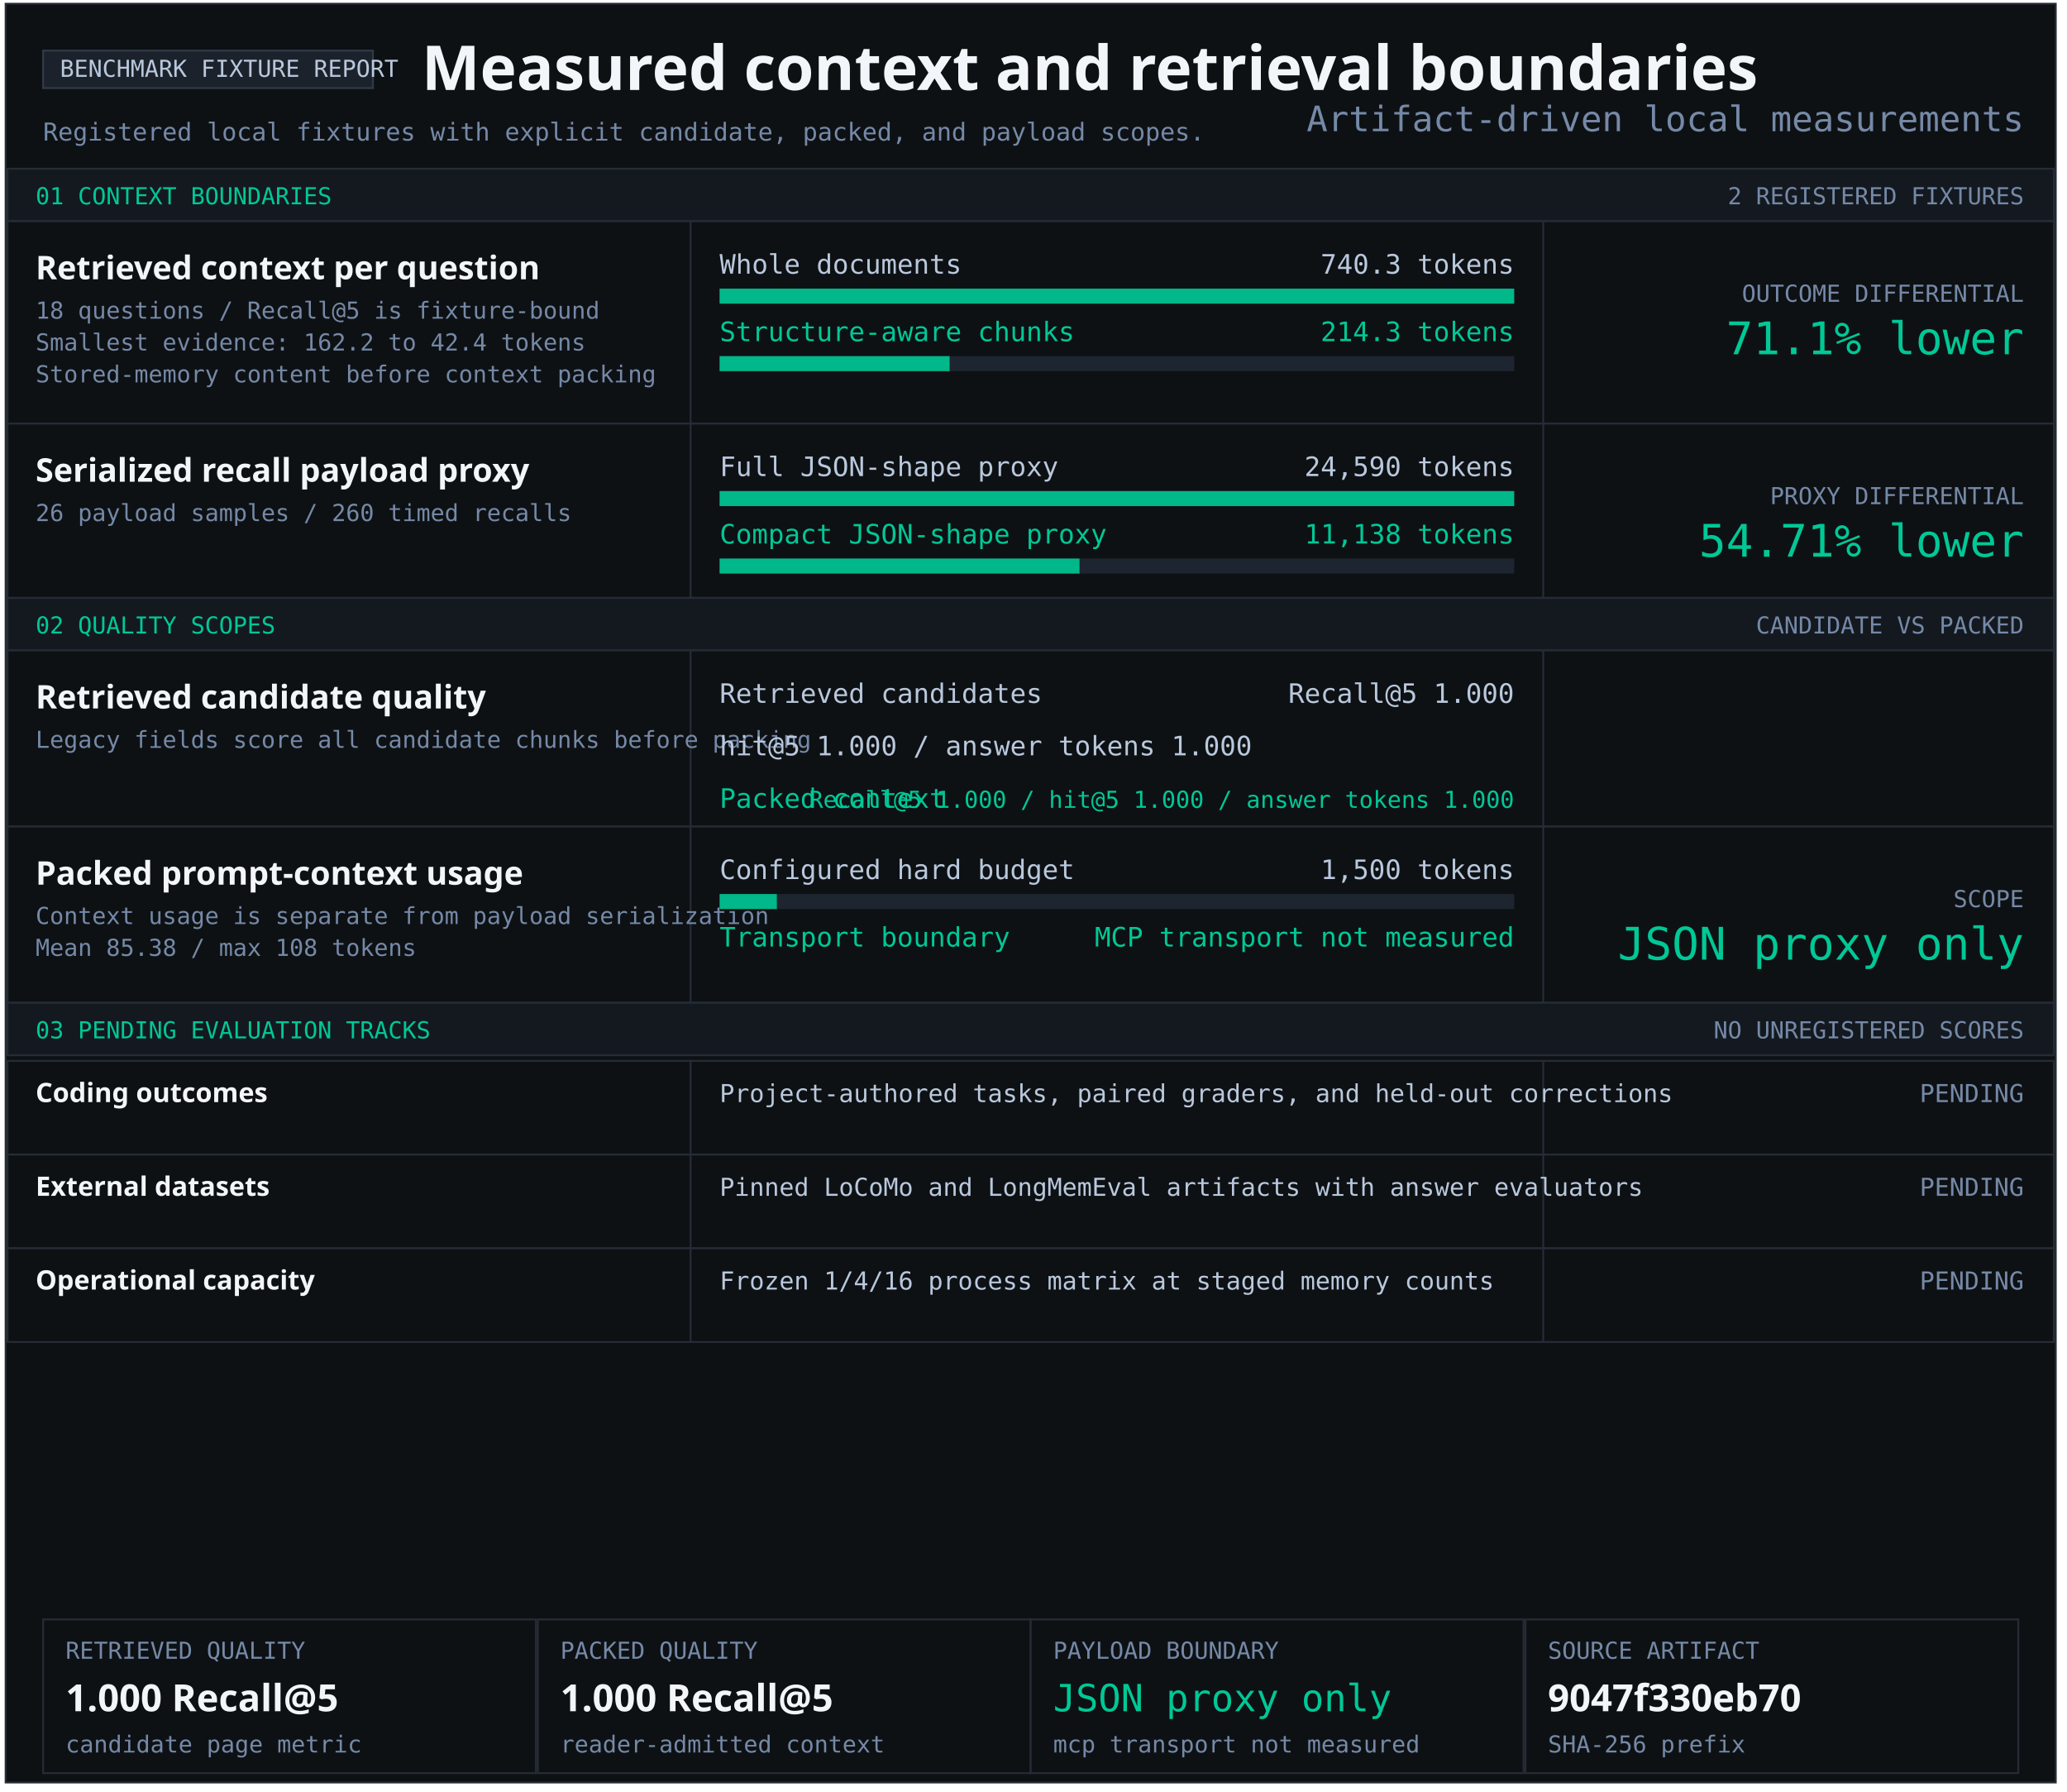
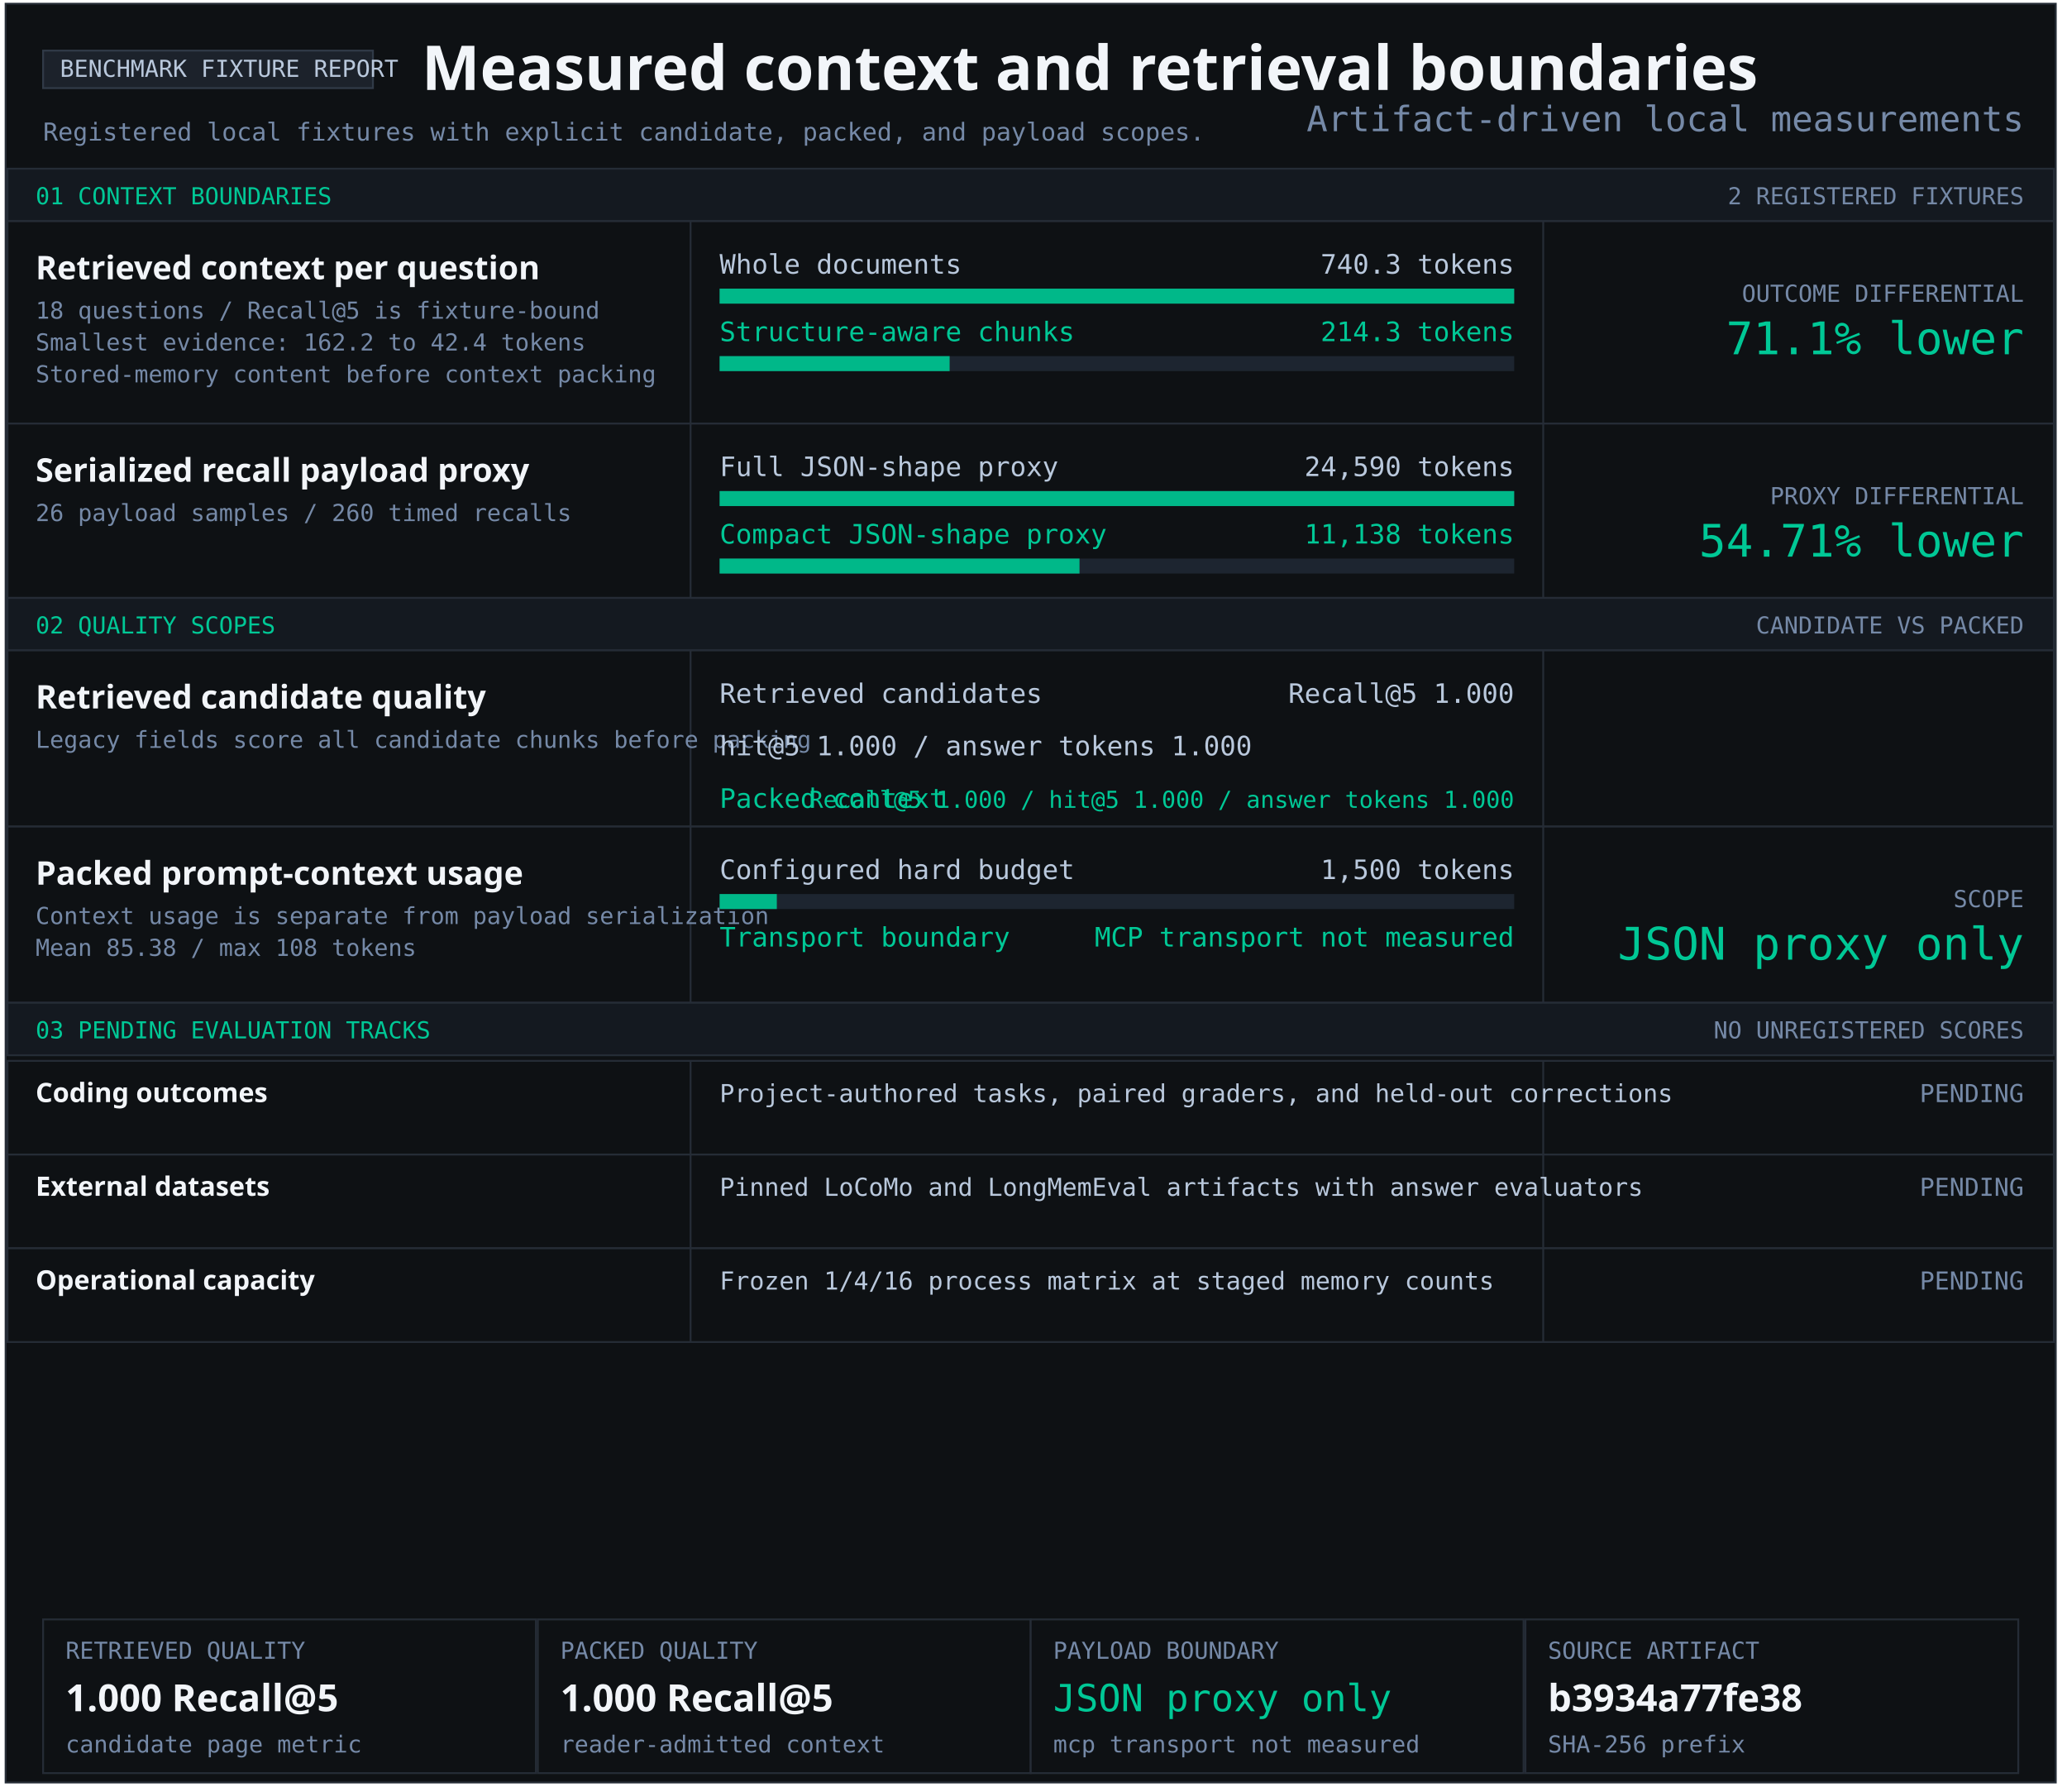
<svg xmlns="http://www.w3.org/2000/svg" width="1103" height="956" viewBox="0 0 1103 956" role="img" aria-labelledby="title desc">
  <style>text{font-family:Consolas,monospace;fill:#b9c8dc} .heading{font-family:Segoe UI,sans-serif;font-weight:700;fill:#f2f5f9} .green{fill:#00c896}.muted{fill:#7589a7}</style>
  <rect x="3" y="2" width="1094" height="949" fill="#0e1114" stroke="#252c36" />
  <rect x="23" y="27" width="176" height="20" fill="#1c222b" stroke="#303a47" />
  <text x="32" y="41" font-size="12.5" text-anchor="start">BENCHMARK FIXTURE REPORT</text>
  <text x="225" y="48" font-size="33" class="heading" text-anchor="start">Measured context and retrieval boundaries</text>
  <text x="23" y="75" font-size="13.2" class="muted" text-anchor="start">Registered local fixtures with explicit candidate, packed, and payload scopes.</text>
  <rect x="4" y="90" width="1092" height="28" fill="#141920" stroke="#252c36" />
  <text x="19" y="109" font-size="12.5" class="green" text-anchor="start">01 CONTEXT BOUNDARIES</text>
  <text x="1080" y="109" font-size="12.5" class="muted" text-anchor="end">2 REGISTERED FIXTURES</text>
  <rect x="4" y="118" width="1092" height="108" fill="#0e1114" stroke="#252c36" />
  <rect x="368" y="118" width="1" height="108" fill="#252c36" />
  <rect x="823" y="118" width="1" height="108" fill="#252c36" />
  <g aria-label="Structure-aware chunking; 740.3 to 214.3 tokens">
    <text x="19" y="149" font-size="17.4" class="heading" text-anchor="start">Retrieved context per question</text>
    <text x="19" y="170" font-size="12.5" class="muted" text-anchor="start">18 questions / Recall@5 is fixture-bound</text>
    <text x="19" y="187" font-size="12.5" class="muted" text-anchor="start">Smallest evidence: 162.2 to 42.4 tokens</text>
    <text x="19" y="204" font-size="12.5" class="muted" text-anchor="start">Stored-memory content before context packing</text>
    <text x="384" y="146" font-size="14.3" text-anchor="start">Whole documents</text>
    <text x="808" y="146" font-size="14.3" text-anchor="end">740.3 tokens</text>
    <rect x="384" y="154" width="424" height="8" fill="#1d2530" />
    <rect x="384" y="154" width="424.00" height="8" fill="#00b889" />
    <text x="384" y="182" font-size="14.3" class="green" text-anchor="start">Structure-aware chunks</text>
    <text x="808" y="182" font-size="14.3" class="green" text-anchor="end">214.3 tokens</text>
    <rect x="384" y="190" width="424" height="8" fill="#1d2530" />
    <rect x="384" y="190" width="122.74" height="8" fill="#00b889" />
    <text x="1080" y="161" font-size="12.5" class="muted" text-anchor="end">OUTCOME DIFFERENTIAL</text>
    <text x="1080" y="189" font-size="24" class="green" text-anchor="end">71.1% lower</text>
  </g>
  <rect x="4" y="226" width="1092" height="93" fill="#0e1114" stroke="#252c36" />
  <rect x="368" y="226" width="1" height="93" fill="#252c36" />
  <rect x="823" y="226" width="1" height="93" fill="#252c36" />
  <g aria-label="Serialized JSON-shape payload proxy; 24,590 full; 11,138 compact">
    <text x="19" y="257" font-size="17.4" class="heading" text-anchor="start">Serialized recall payload proxy</text>
    <text x="19" y="278" font-size="12.5" class="muted" text-anchor="start">26 payload samples / 260 timed recalls</text>
    <text x="384" y="254" font-size="14.3" text-anchor="start">Full JSON-shape proxy</text>
    <text x="808" y="254" font-size="14.3" text-anchor="end">24,590 tokens</text>
    <rect x="384" y="262" width="424" height="8" fill="#1d2530" />
    <rect x="384" y="262" width="424.00" height="8" fill="#00b889" />
    <text x="384" y="290" font-size="14.3" class="green" text-anchor="start">Compact JSON-shape proxy</text>
    <text x="808" y="290" font-size="14.3" class="green" text-anchor="end">11,138 tokens</text>
    <rect x="384" y="298" width="424" height="8" fill="#1d2530" />
    <rect x="384" y="298" width="192.05" height="8" fill="#00b889" />
    <text x="1080" y="269" font-size="12.5" class="muted" text-anchor="end">PROXY DIFFERENTIAL</text>
    <text x="1080" y="297" font-size="24" class="green" text-anchor="end">54.71% lower</text>
  </g>
  <rect x="4" y="319" width="1092" height="28" fill="#141920" stroke="#252c36" />
  <text x="19" y="338" font-size="12.5" class="green" text-anchor="start">02 QUALITY SCOPES</text>
  <text x="1080" y="338" font-size="12.5" class="muted" text-anchor="end">CANDIDATE VS PACKED</text>
  <rect x="4" y="347" width="1092" height="94" fill="#0e1114" stroke="#252c36" />
  <rect x="368" y="347" width="1" height="94" fill="#252c36" />
  <rect x="823" y="347" width="1" height="94" fill="#252c36" />
  <g aria-label="Retrieved candidate quality and packed context quality">
    <text x="19" y="378" font-size="17.4" class="heading" text-anchor="start">Retrieved candidate quality</text>
    <text x="19" y="399" font-size="12.5" class="muted" text-anchor="start">Legacy fields score all candidate chunks before packing</text>
    <text x="384" y="375" font-size="14.3" text-anchor="start">Retrieved candidates</text>
    <text x="808" y="375" font-size="14.3" text-anchor="end">Recall@5 1.000</text>
    <text x="384" y="403" font-size="14.3" text-anchor="start">hit@5 1.000 / answer tokens 1.000</text>
    <text x="384" y="431" font-size="14.3" class="green" text-anchor="start">Packed context</text>
    <text x="808" y="431" font-size="12.5" class="green" text-anchor="end">Recall@5 1.000 / hit@5 1.000 / answer tokens 1.000</text>
  </g>
  <rect x="4" y="441" width="1092" height="94" fill="#0e1114" stroke="#252c36" />
  <rect x="368" y="441" width="1" height="94" fill="#252c36" />
  <rect x="823" y="441" width="1" height="94" fill="#252c36" />
  <text x="19" y="472" font-size="17.4" class="heading" text-anchor="start">Packed prompt-context usage</text>
  <text x="19" y="493" font-size="12.5" class="muted" text-anchor="start">Context usage is separate from payload serialization</text>
  <text x="19" y="510" font-size="12.5" class="muted" text-anchor="start">Mean 85.38 / max 108 tokens</text>
  <text x="384" y="469" font-size="14.3" text-anchor="start">Configured hard budget</text>
  <text x="808" y="469" font-size="14.3" text-anchor="end">1,500 tokens</text>
  <rect x="384" y="477" width="424" height="8" fill="#1d2530" />
  <rect x="384" y="477" width="30.53" height="8" fill="#00b889" />
  <text x="384" y="505" font-size="14.3" class="green" text-anchor="start">Transport boundary</text>
  <text x="808" y="505" font-size="14.3" class="green" text-anchor="end">MCP transport not measured</text>
  <text x="1080" y="484" font-size="12.5" class="muted" text-anchor="end">SCOPE</text>
  <text x="1080" y="512" font-size="24" class="green" text-anchor="end">JSON proxy only</text>
  <rect x="4" y="535" width="1092" height="28" fill="#141920" stroke="#252c36" />
  <text x="19" y="554" font-size="12.5" class="green" text-anchor="start">03 PENDING EVALUATION TRACKS</text>
  <text x="1080" y="554" font-size="12.5" class="muted" text-anchor="end">NO UNREGISTERED SCORES</text>
  <rect x="4" y="566" width="1092" height="50" fill="#0e1114" stroke="#252c36" />
  <rect x="368" y="566" width="1" height="50" fill="#252c36" />
  <rect x="823" y="566" width="1" height="50" fill="#252c36" />
  <text x="19" y="588" font-size="14.3" class="heading" text-anchor="start">Coding outcomes</text>
  <text x="384" y="588" font-size="13.2" text-anchor="start">Project-authored tasks, paired graders, and held-out corrections</text>
  <text x="1080" y="588" font-size="13.2" class="muted" text-anchor="end">PENDING</text>
  <rect x="4" y="616" width="1092" height="50" fill="#0e1114" stroke="#252c36" />
  <rect x="368" y="616" width="1" height="50" fill="#252c36" />
  <rect x="823" y="616" width="1" height="50" fill="#252c36" />
  <text x="19" y="638" font-size="14.3" class="heading" text-anchor="start">External datasets</text>
  <text x="384" y="638" font-size="13.2" text-anchor="start">Pinned LoCoMo and LongMemEval artifacts with answer evaluators</text>
  <text x="1080" y="638" font-size="13.2" class="muted" text-anchor="end">PENDING</text>
  <rect x="4" y="666" width="1092" height="50" fill="#0e1114" stroke="#252c36" />
  <rect x="368" y="666" width="1" height="50" fill="#252c36" />
  <rect x="823" y="666" width="1" height="50" fill="#252c36" />
  <text x="19" y="688" font-size="14.3" class="heading" text-anchor="start">Operational capacity</text>
  <text x="384" y="688" font-size="13.2" text-anchor="start">Frozen 1/4/16 process matrix at staged memory counts</text>
  <text x="1080" y="688" font-size="13.2" class="muted" text-anchor="end">PENDING</text>
  <rect x="23" y="864" width="263" height="82" fill="#0e1114" stroke="#252c36" />
  <text x="35" y="885" font-size="12.5" class="muted" text-anchor="start">RETRIEVED QUALITY</text>
  <text x="35" y="913" font-size="20" class="heading" text-anchor="start">1.000 Recall@5</text>
  <text x="35" y="935" font-size="12.5" class="muted" text-anchor="start">candidate page metric</text>
  <rect x="287" y="864" width="263" height="82" fill="#0e1114" stroke="#252c36" />
  <text x="299" y="885" font-size="12.5" class="muted" text-anchor="start">PACKED QUALITY</text>
  <text x="299" y="913" font-size="20" class="heading" text-anchor="start">1.000 Recall@5</text>
  <text x="299" y="935" font-size="12.5" class="muted" text-anchor="start">reader-admitted context</text>
  <rect x="550" y="864" width="263" height="82" fill="#0e1114" stroke="#252c36" />
  <text x="562" y="885" font-size="12.5" class="muted" text-anchor="start">PAYLOAD BOUNDARY</text>
  <text x="562" y="913" font-size="20" class="green" text-anchor="start">JSON proxy only</text>
  <text x="562" y="935" font-size="12.5" class="muted" text-anchor="start">mcp transport not measured</text>
  <rect x="814" y="864" width="263" height="82" fill="#0e1114" stroke="#252c36" />
  <text x="826" y="885" font-size="12.5" class="muted" text-anchor="start">SOURCE ARTIFACT</text>
-   <text x="826" y="913" font-size="20" class="heading" text-anchor="start">9047f330eb70</text>
+   <text x="826" y="913" font-size="20" class="heading" text-anchor="start">b3934a77fe38</text>
  <text x="826" y="935" font-size="12.5" class="muted" text-anchor="start">SHA-256 prefix</text>
  <text x="1080" y="70" font-size="18.7" class="muted" text-anchor="end">Artifact-driven local measurements</text>
</svg>
